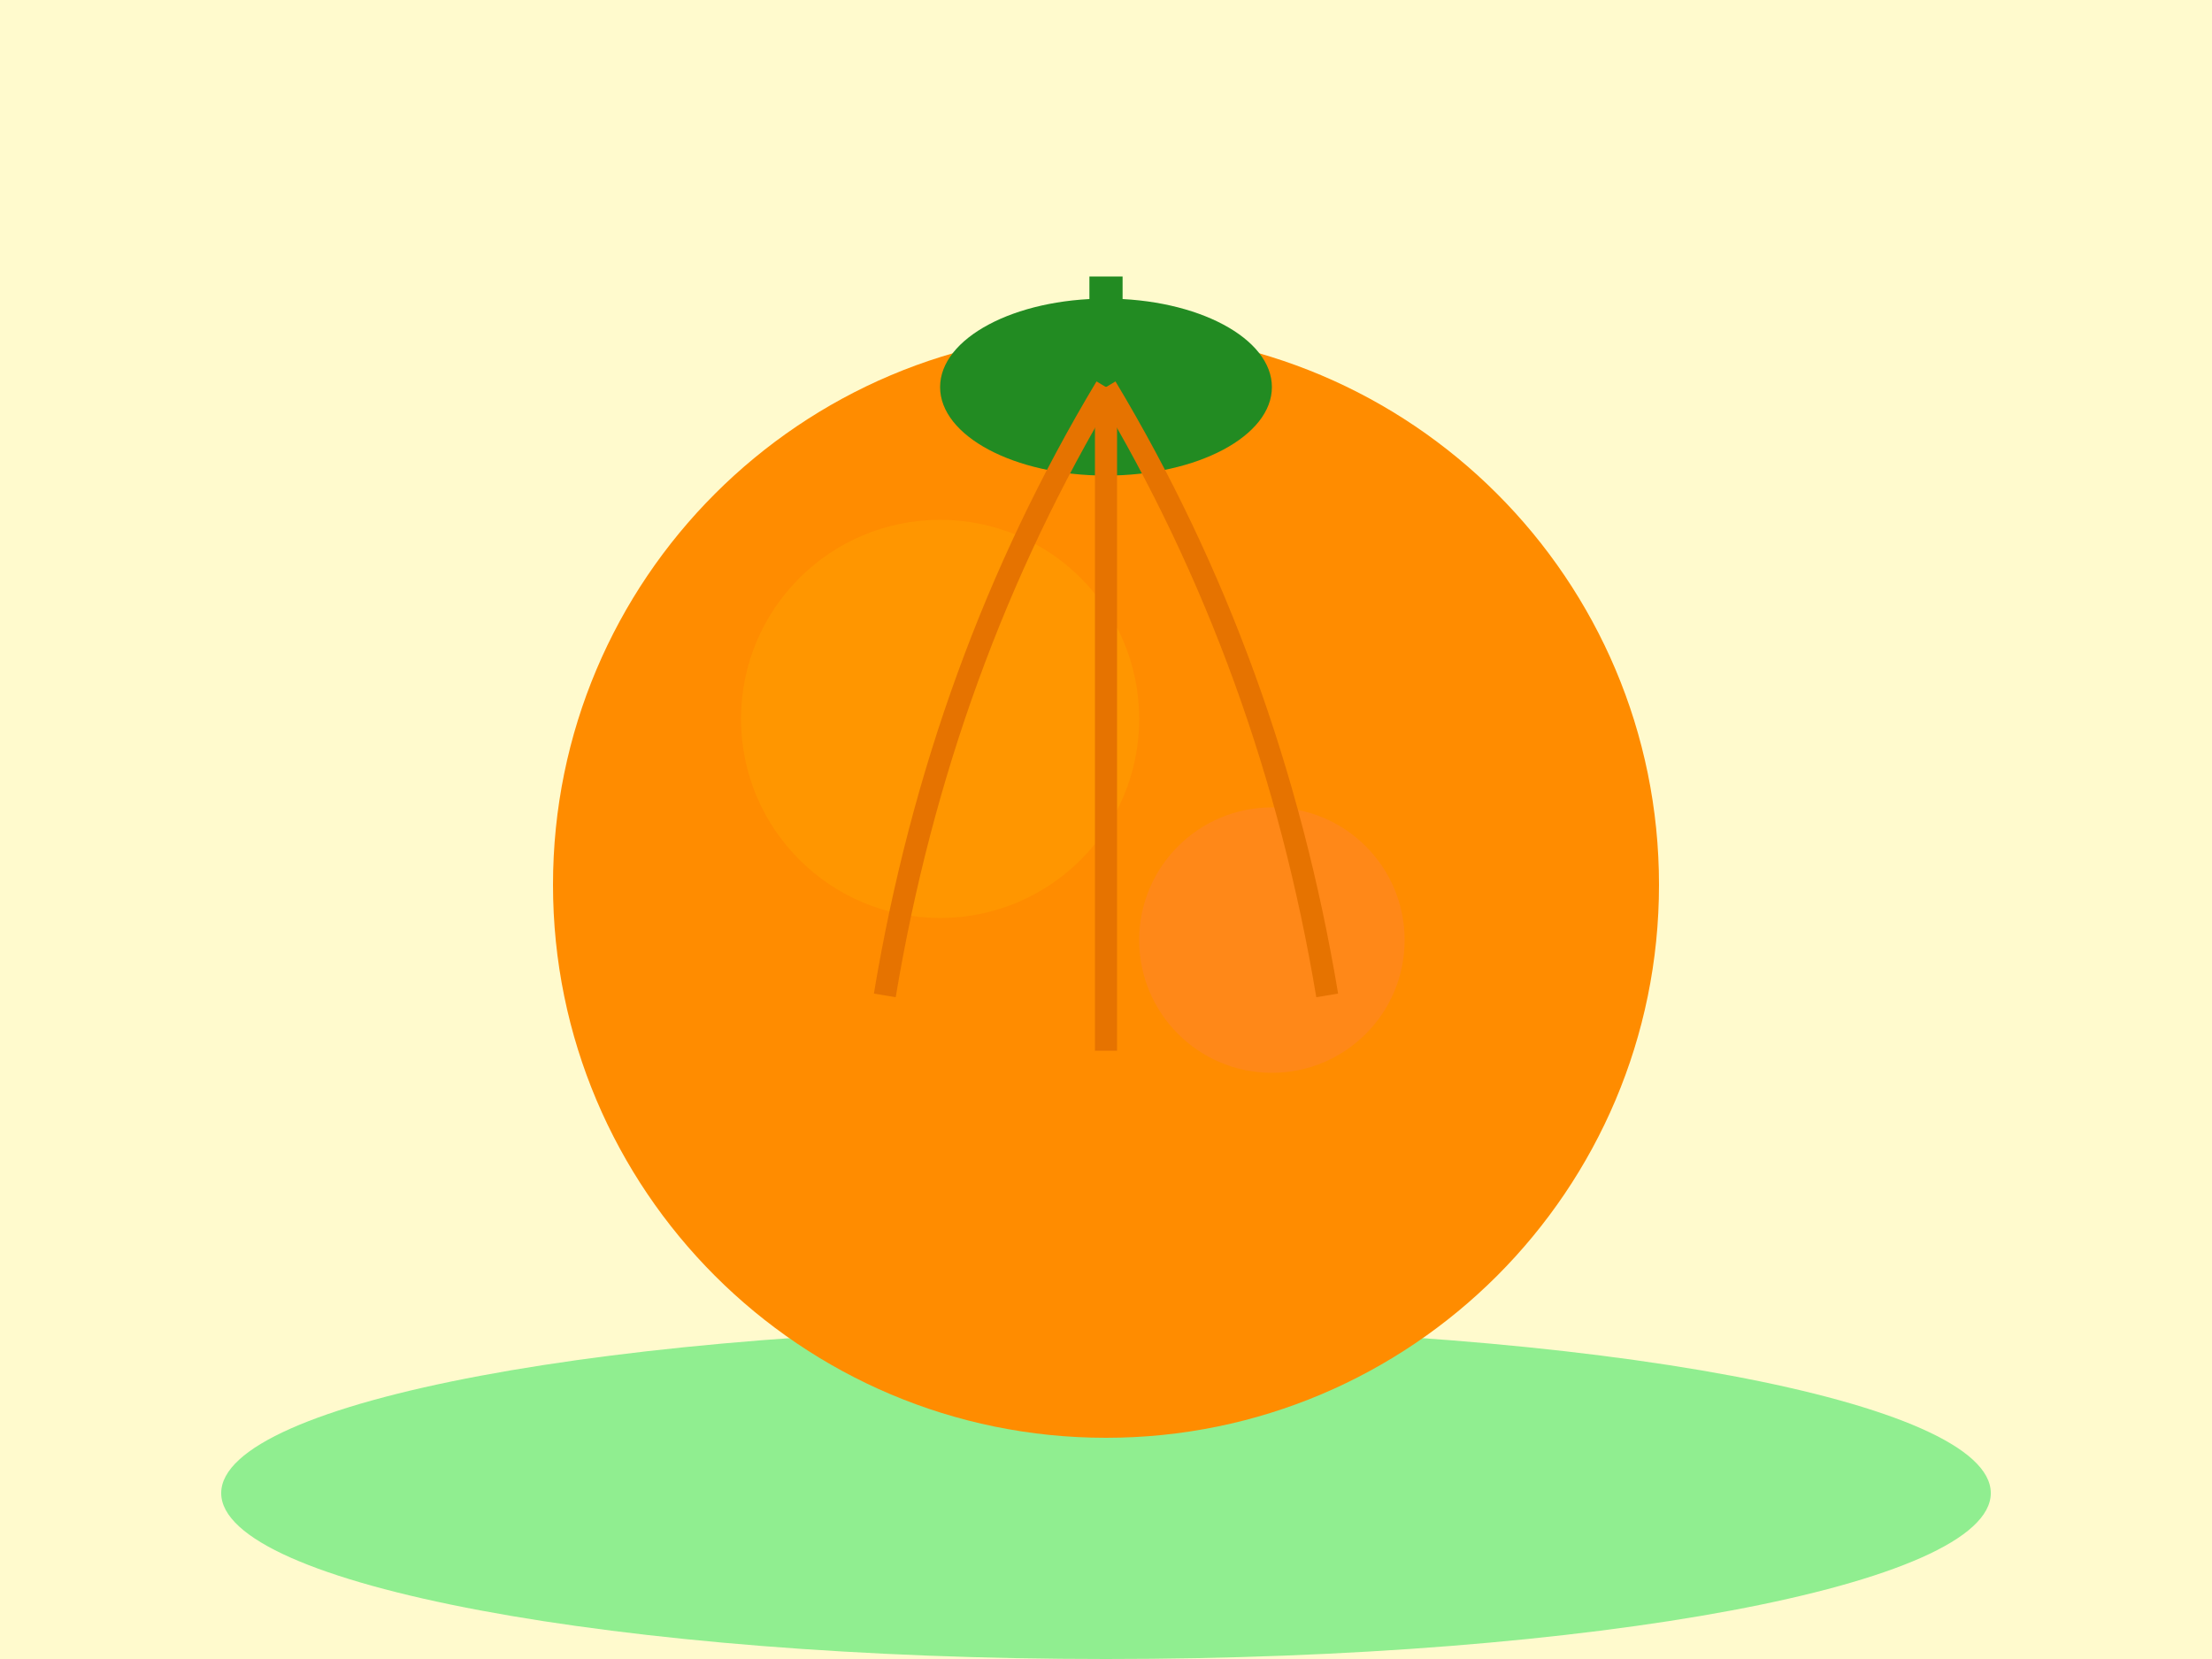
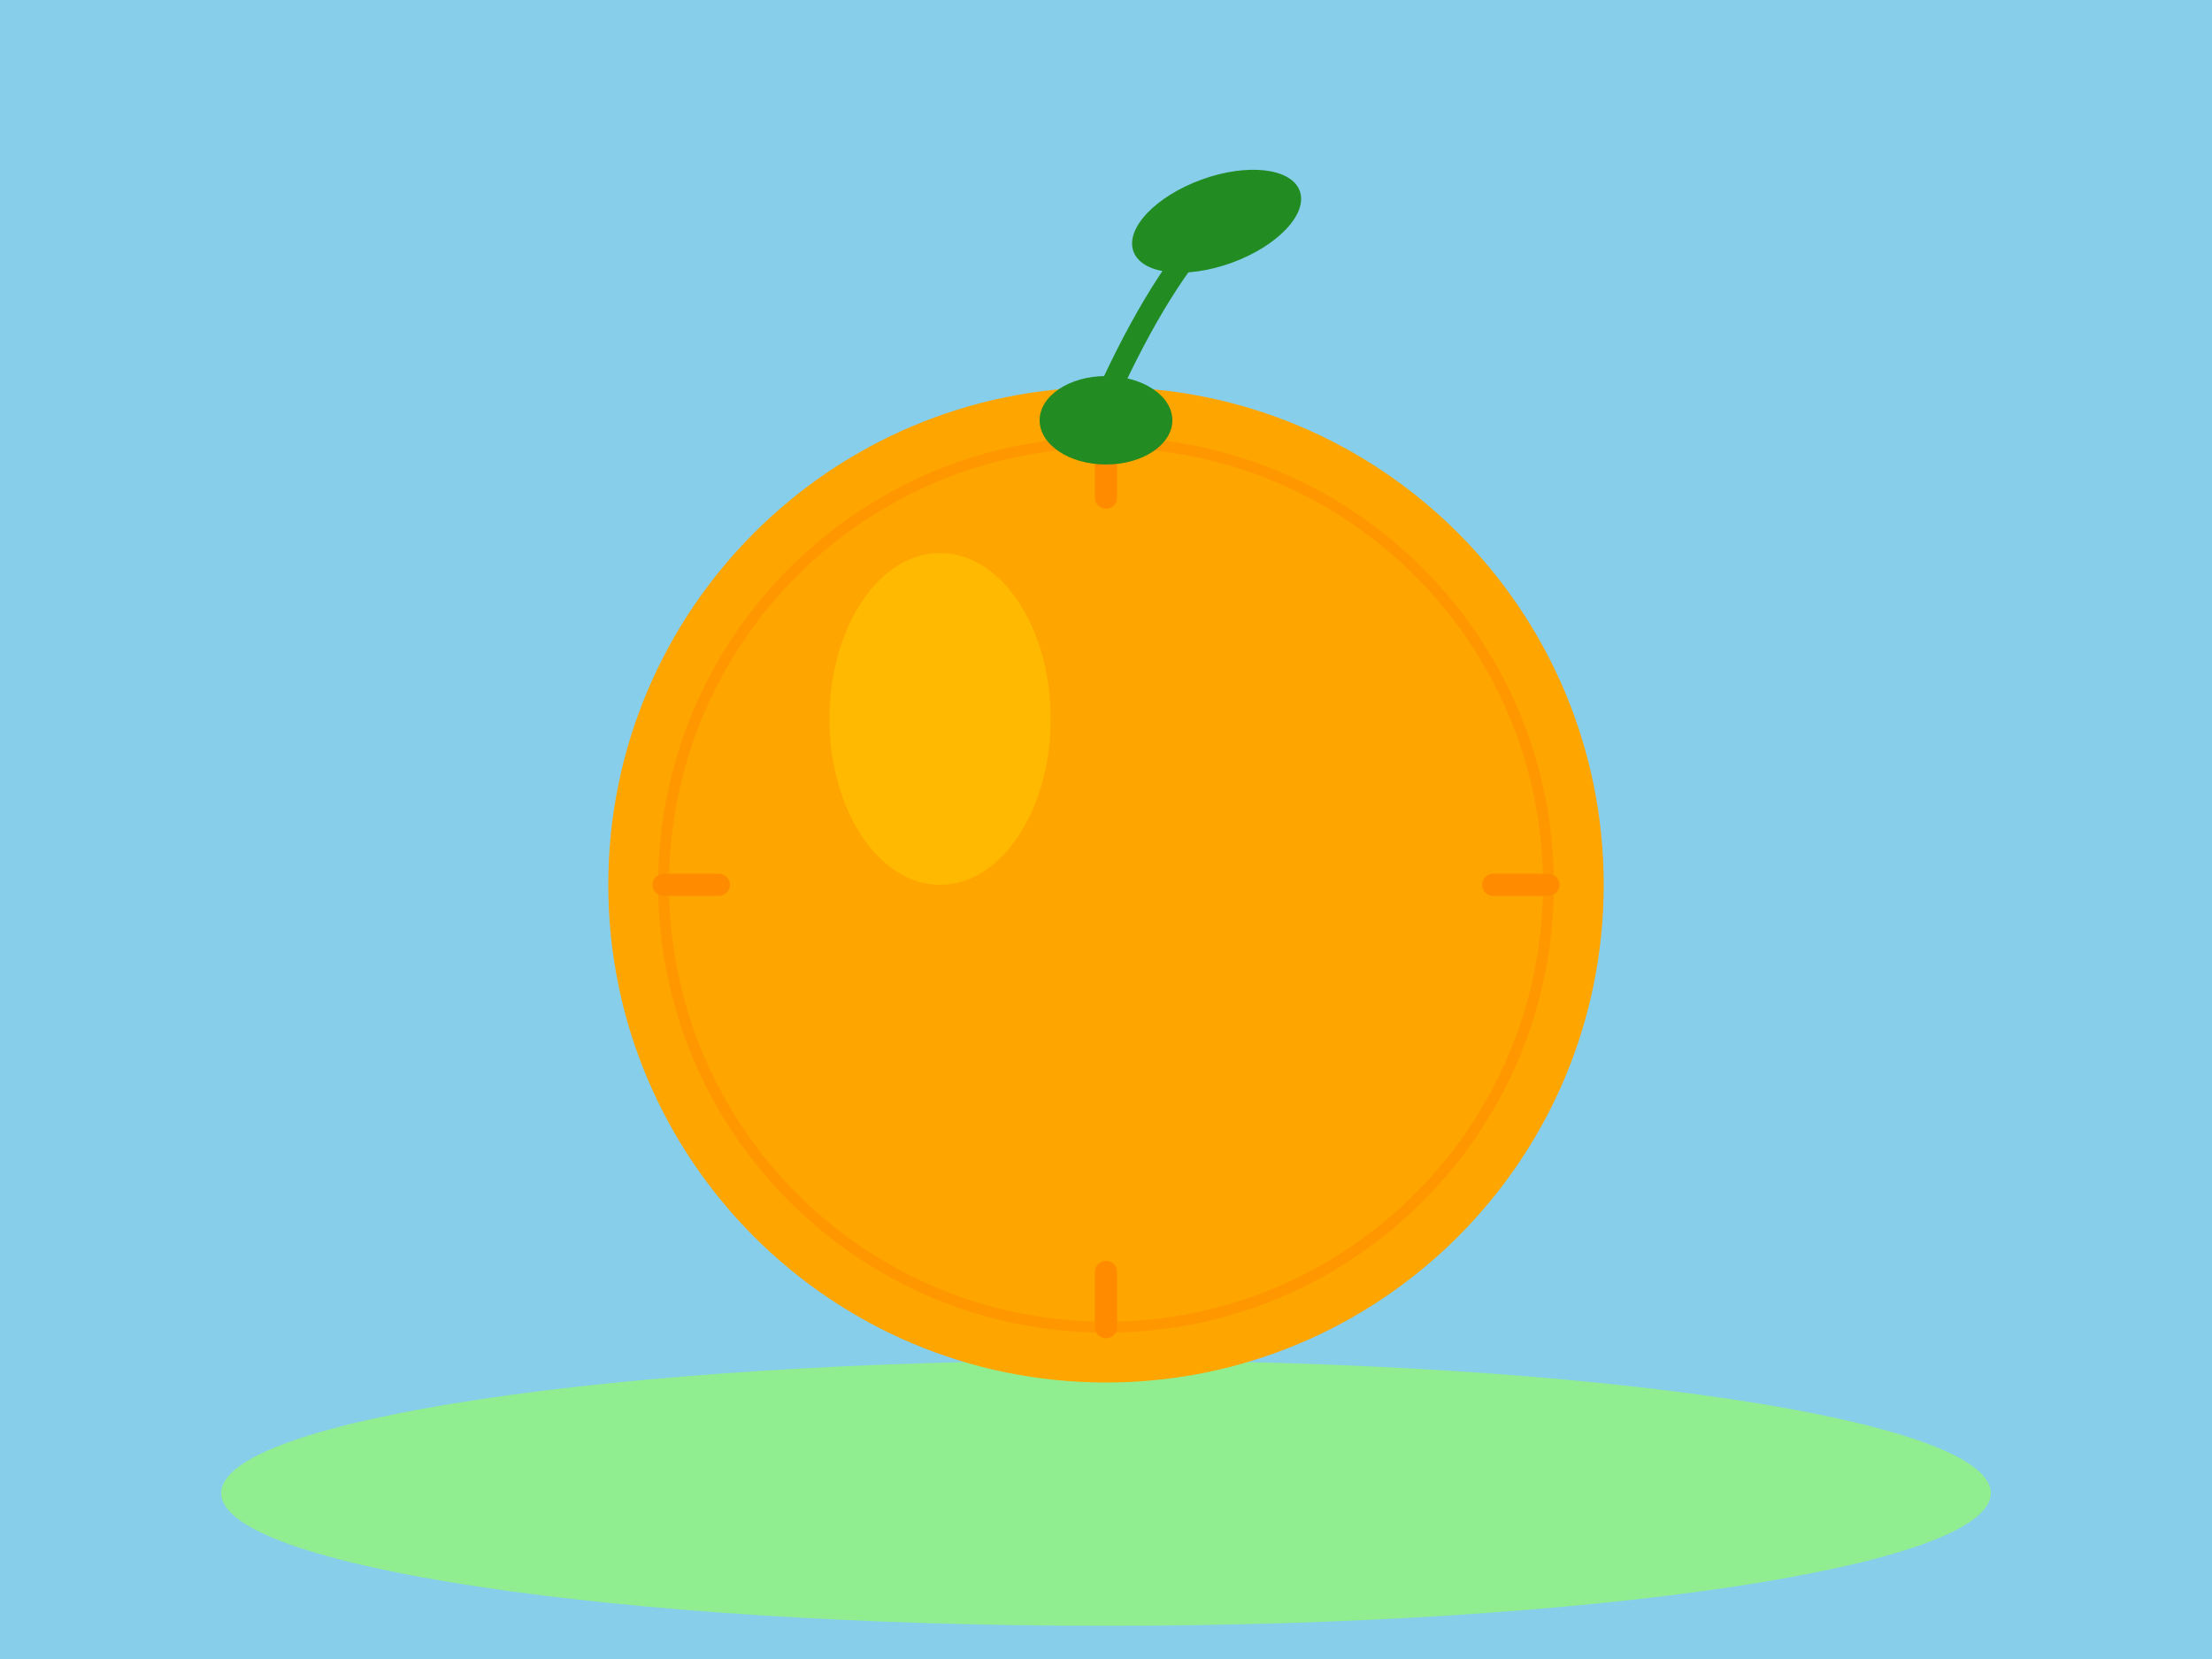
<svg xmlns="http://www.w3.org/2000/svg" viewBox="0 0 200 150">
-   <rect width="200" height="150" fill="#FFFACD" />
-   <ellipse cx="100" cy="135" rx="80" ry="15" fill="#90EE90" />
-   <circle cx="100" cy="80" r="50" fill="#FF8C00" />
-   <circle cx="85" cy="65" r="18" fill="#FFA500" opacity="0.4" />
-   <circle cx="115" cy="85" r="12" fill="#FF7F50" opacity="0.3" />
-   <ellipse cx="100" cy="35" rx="15" ry="8" fill="#228B22" />
-   <path d="M100,35 L100,25" stroke="#228B22" stroke-width="3" />
-   <path d="M100,35 Q85,60 80,90" stroke="#E67300" stroke-width="2" fill="none" />
-   <path d="M100,35 Q115,60 120,90" stroke="#E67300" stroke-width="2" fill="none" />
-   <path d="M100,35 Q100,55 100,95" stroke="#E67300" stroke-width="2" fill="none" />
+   <rect width="200" height="150" fill="#87CEEB" />
+   <ellipse cx="100" cy="135" rx="80" ry="12" fill="#90EE90" />
+   <circle cx="100" cy="80" r="45" fill="#FFA500" />
+   <circle cx="100" cy="80" r="40" fill="none" stroke="#FF8C00" stroke-width="1" opacity="0.5" />
+   <line x1="100" y1="40" x2="100" y2="45" stroke="#FF8C00" stroke-width="2" stroke-linecap="round" />
+   <line x1="100" y1="115" x2="100" y2="120" stroke="#FF8C00" stroke-width="2" stroke-linecap="round" />
+   <line x1="60" y1="80" x2="65" y2="80" stroke="#FF8C00" stroke-width="2" stroke-linecap="round" />
+   <line x1="135" y1="80" x2="140" y2="80" stroke="#FF8C00" stroke-width="2" stroke-linecap="round" />
+   <ellipse cx="85" cy="65" rx="10" ry="15" fill="#FFD700" opacity="0.4" />
+   <ellipse cx="100" cy="38" rx="6" ry="4" fill="#228B22" />
+   <path d="M 100 36 Q 105 25 110 20" stroke="#228B22" stroke-width="2" fill="none" stroke-linecap="round" />
+   <ellipse cx="110" cy="20" rx="8" ry="4" fill="#228B22" transform="rotate(-20 110 20)" />
</svg>
